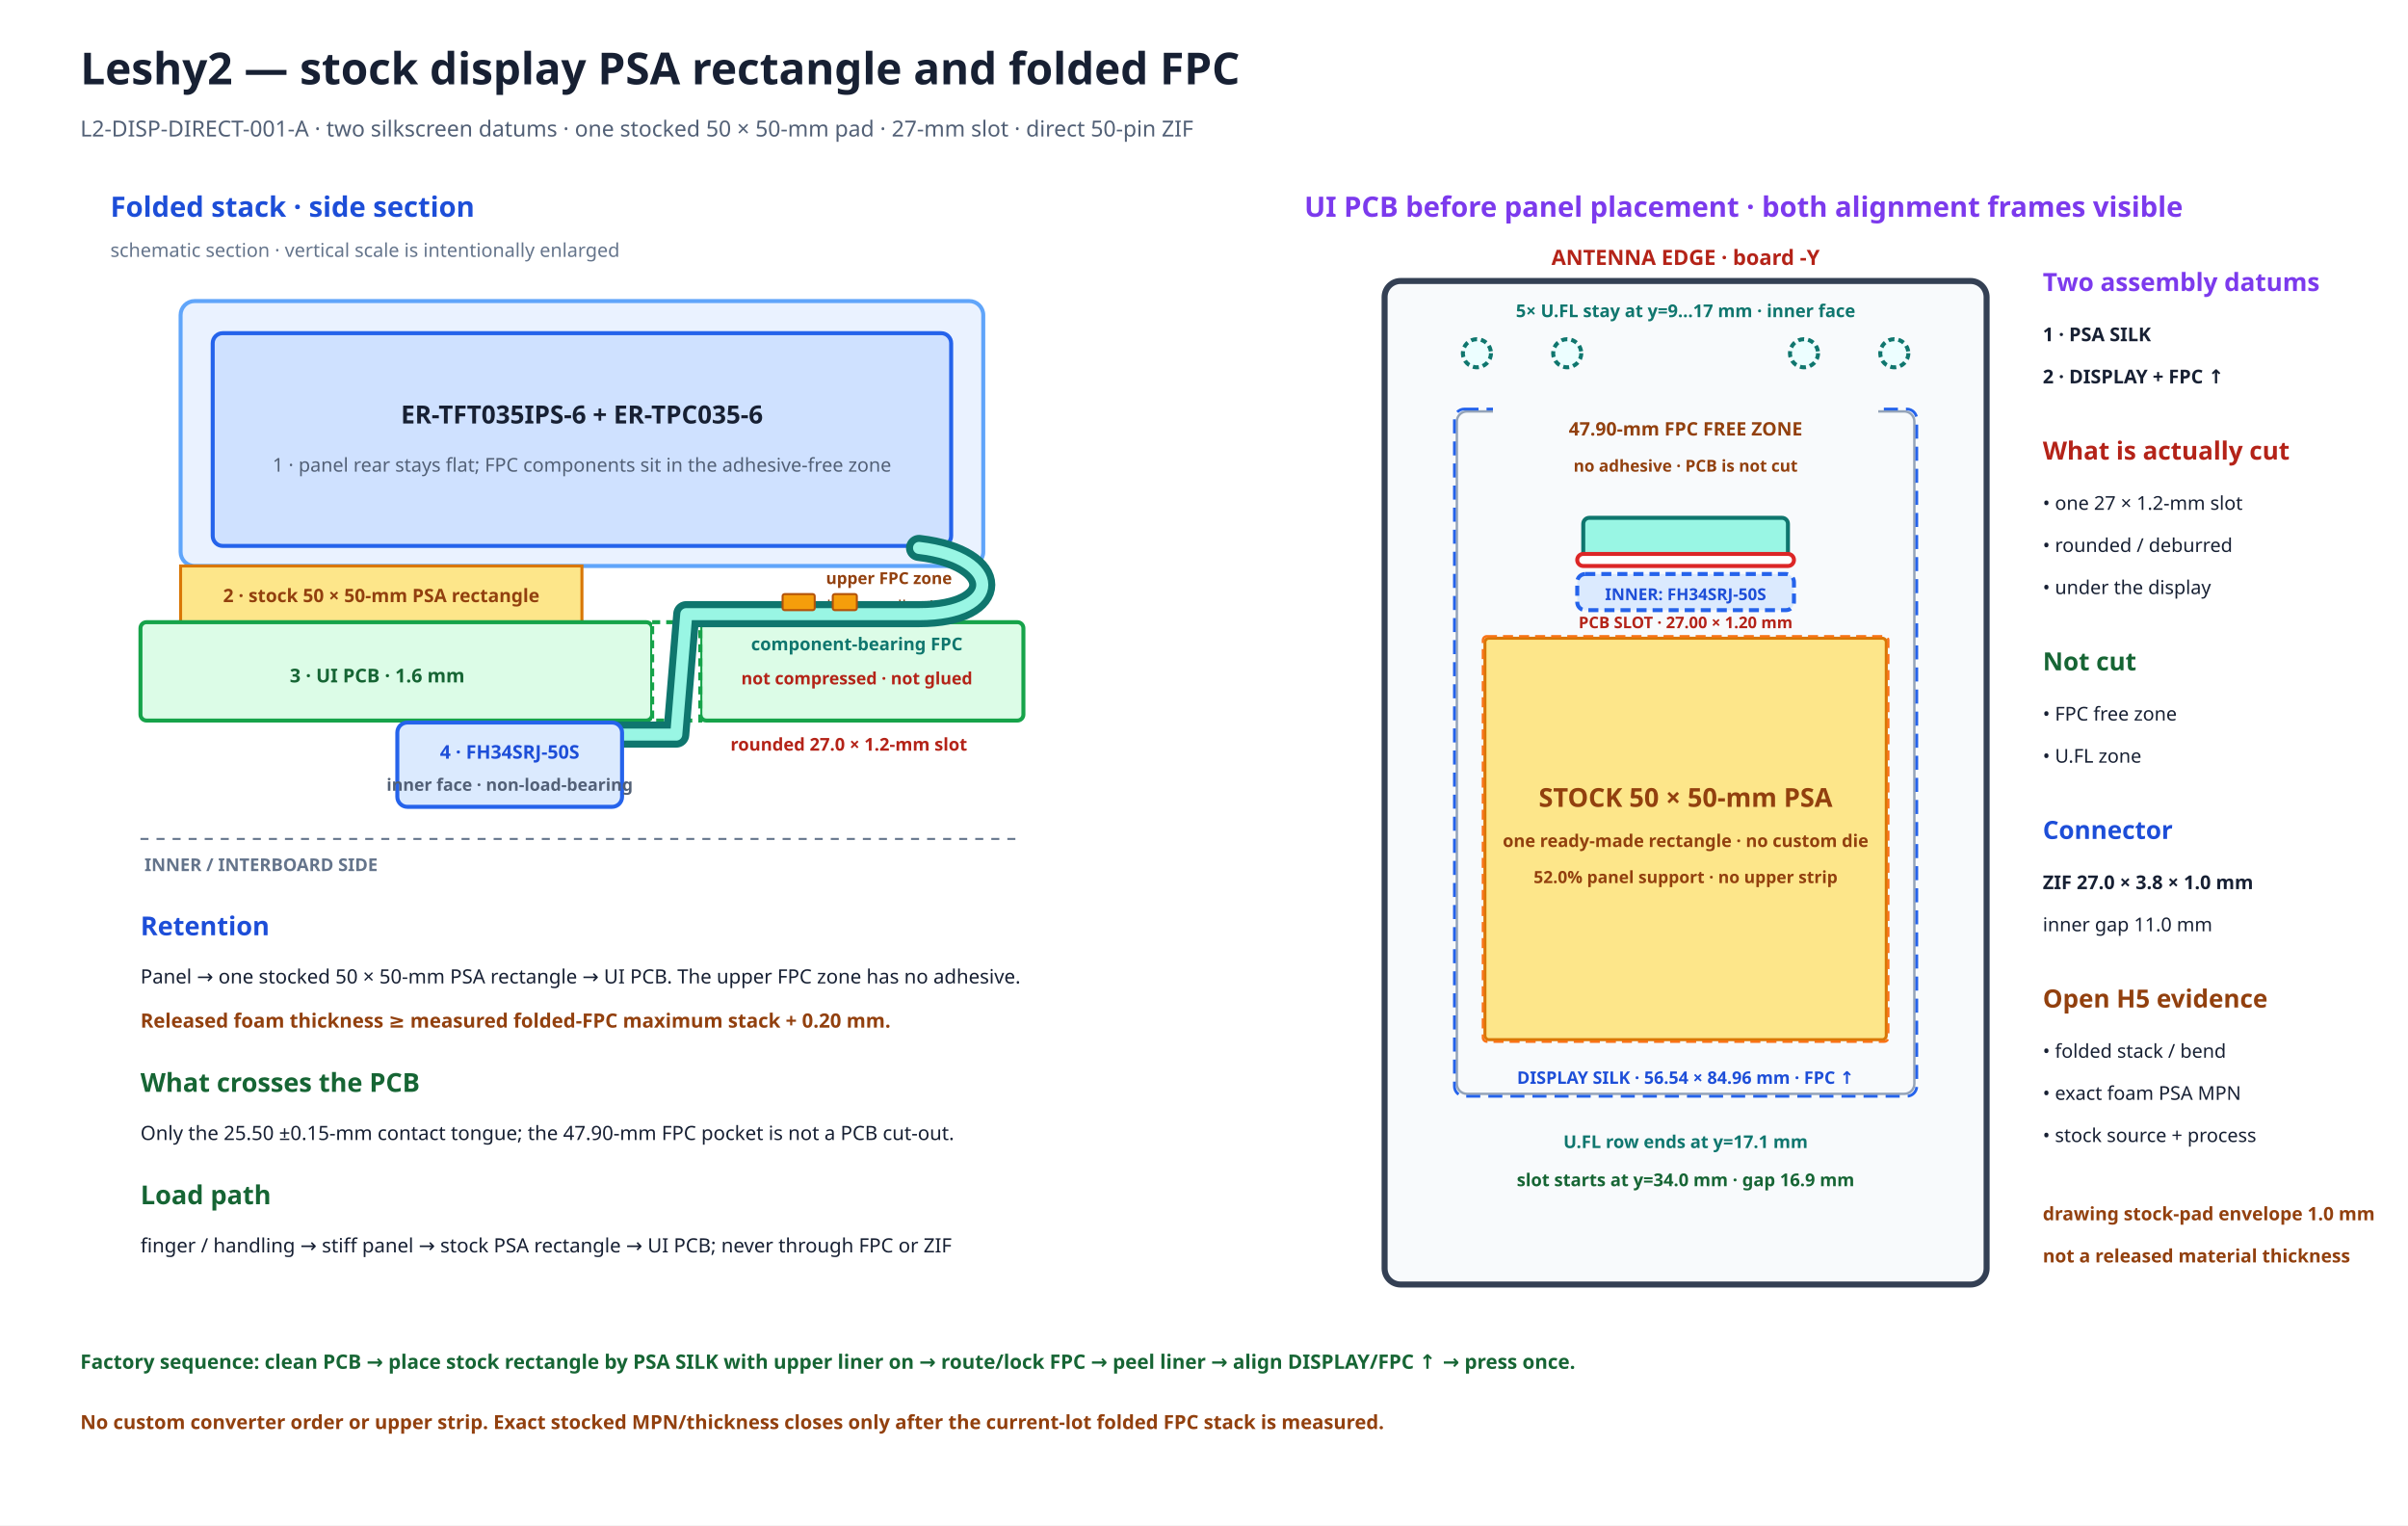
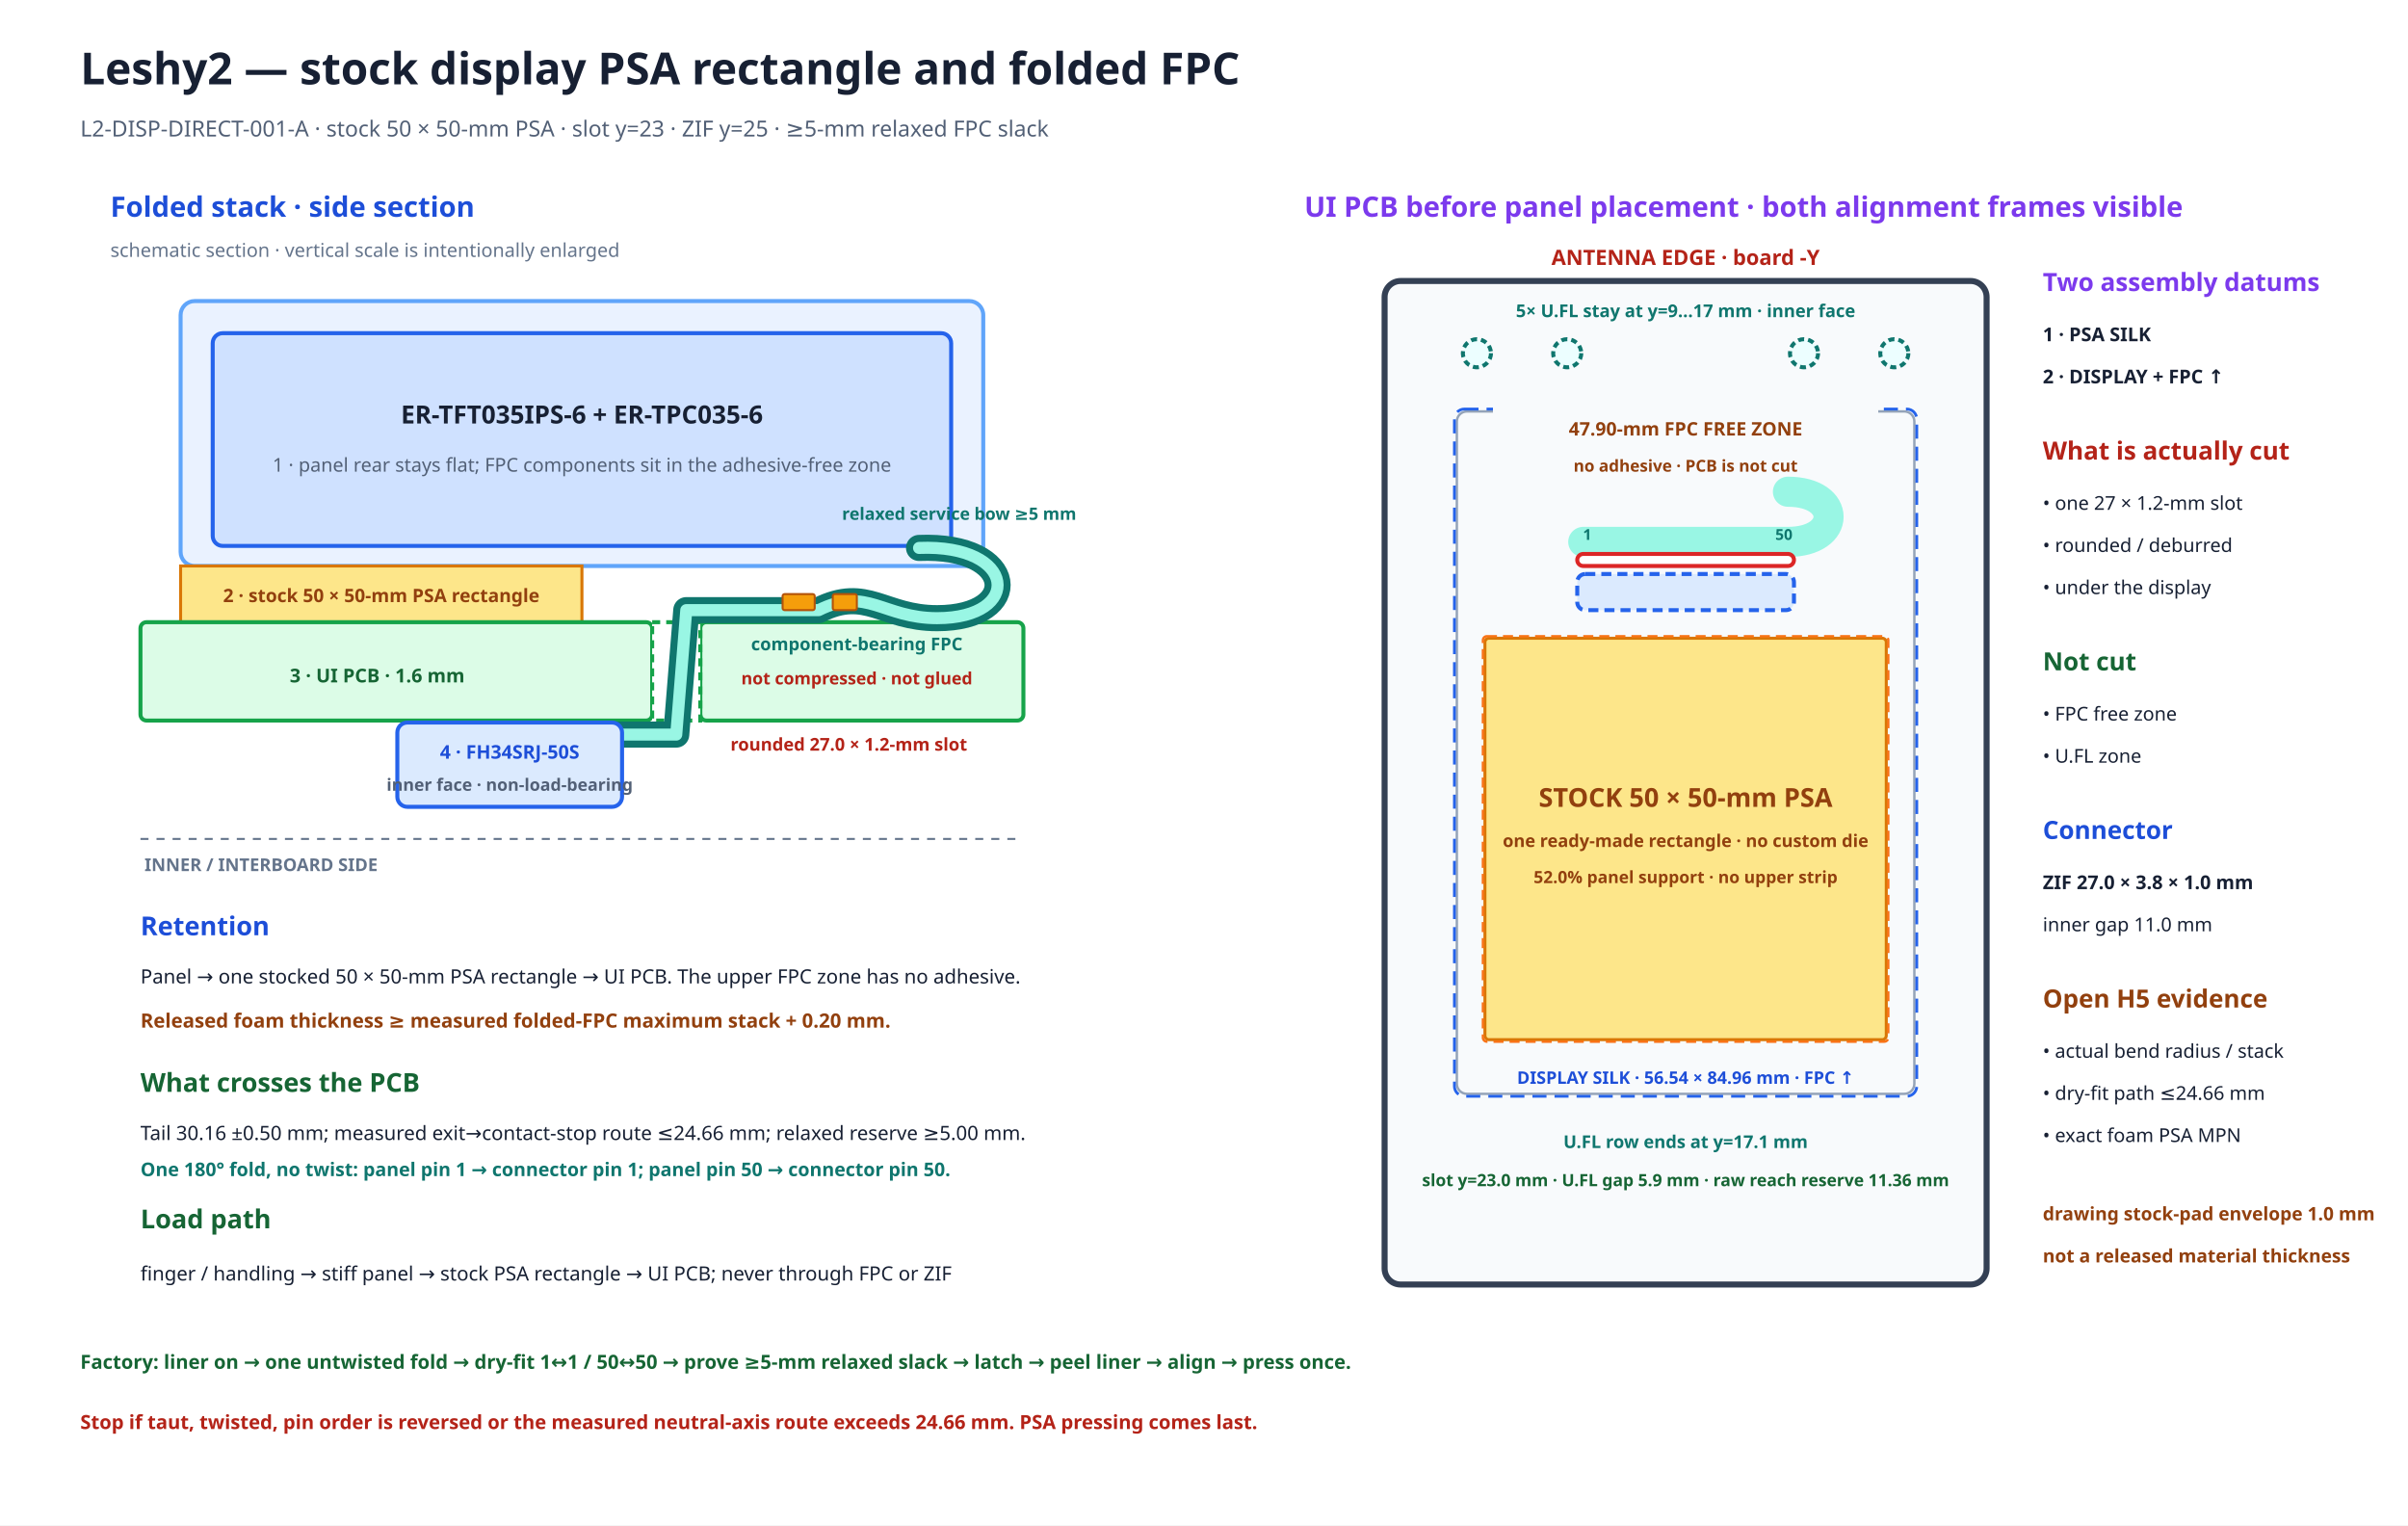
<svg xmlns="http://www.w3.org/2000/svg" width="1200" height="760" viewBox="0 0 1200 760">
  <defs>
    <marker id="arrow" markerWidth="8" markerHeight="8" refX="6" refY="3" orient="auto">
      <path d="M0,0 L6,3 L0,6 Z" fill="#dc2626" />
    </marker>
  </defs>
  <rect width="100%" height="100%" fill="#ffffff" />
  <text x="40.0" y="42.0" font-family="sans-serif" font-size="22" font-weight="bold" text-anchor="start" fill="#172033">Leshy2 — stock display PSA rectangle and folded FPC</text>
-   <text x="40.0" y="68.0" font-family="sans-serif" font-size="11" font-weight="normal" text-anchor="start" fill="#526076">L2-DISP-DIRECT-001-A · two silkscreen datums · one stocked 50 × 50-mm pad · 27-mm slot · direct 50-pin ZIF</text>
+   <text x="40.0" y="68.0" font-family="sans-serif" font-size="11" font-weight="normal" text-anchor="start" fill="#526076">L2-DISP-DIRECT-001-A · stock 50 × 50-mm PSA · slot y=23 · ZIF y=25 · ≥5-mm relaxed FPC slack</text>
  <text x="55.0" y="108.0" font-family="sans-serif" font-size="14" font-weight="bold" text-anchor="start" fill="#1d4ed8">Folded stack · side section</text>
  <text x="55.0" y="128.0" font-family="sans-serif" font-size="9.5" font-weight="normal" text-anchor="start" fill="#64748b">schematic section · vertical scale is intentionally enlarged</text>
  <rect x="90" y="150" width="400" height="132" rx="7" fill="#eaf2ff" stroke="#60a5fa" stroke-width="2" />
  <rect x="106" y="166" width="368" height="106" rx="5" fill="#cfe1ff" stroke="#2563eb" stroke-width="2" />
  <text x="290.0" y="211.0" font-family="sans-serif" font-size="12.5" font-weight="bold" text-anchor="middle" fill="#172033">ER-TFT035IPS-6 + ER-TPC035-6</text>
  <text x="290.0" y="235.0" font-family="sans-serif" font-size="9.5" font-weight="normal" text-anchor="middle" fill="#526076">1 · panel rear stays flat; FPC components sit in the adhesive-free zone</text>
  <rect x="90" y="282" width="200" height="28" fill="#fde68a" stroke="#d97706" stroke-width="1.5" data-mechanical-part="display_psa_rectangle" />
  <text x="190.0" y="300.0" font-family="sans-serif" font-size="9.2" font-weight="bold" text-anchor="middle" fill="#92400e">2 · stock 50 × 50-mm PSA rectangle</text>
-   <text x="443.0" y="291.0" font-family="sans-serif" font-size="8.2" font-weight="bold" text-anchor="middle" fill="#92400e">upper FPC zone</text>
-   <text x="443.0" y="305.0" font-family="sans-serif" font-size="8.2" font-weight="normal" text-anchor="middle" fill="#92400e">has no adhesive</text>
  <rect x="70" y="310" width="255" height="49" rx="3" fill="#dcfce7" stroke="#16a34a" stroke-width="2" data-mechanical-part="ui_pcb_display_bed" />
  <rect x="349" y="310" width="161" height="49" rx="3" fill="#dcfce7" stroke="#16a34a" stroke-width="2" data-mechanical-part="ui_pcb_display_bed" />
  <rect x="325" y="310" width="24" height="49" fill="#ffffff" stroke="#16a34a" stroke-width="2" stroke-dasharray="4 3" data-mechanical-part="fpc_tongue_slot" />
  <text x="188.0" y="340.0" font-family="sans-serif" font-size="9.5" font-weight="bold" text-anchor="middle" fill="#166534">3 · UI PCB · 1.6 mm</text>
  <text x="423.0" y="374.0" font-family="sans-serif" font-size="8.8" font-weight="bold" text-anchor="middle" fill="#b42318">rounded 27.0 × 1.2-mm slot</text>
-   <path d="M458 273 C500 278 500 306 458 306 L342 306 L337 366 L300 366" fill="none" stroke="#0f766e" stroke-width="13" stroke-linecap="round" stroke-linejoin="round" data-mechanical-part="fpc_bend_guide" data-fpc-route="folded-pocket-internal-slot-zif" />
-   <path d="M458 273 C500 278 500 306 458 306 L342 306 L337 366 L300 366" fill="none" stroke="#99f6e4" stroke-width="6" stroke-linecap="round" stroke-linejoin="round" />
+   <path d="M458 273 C507 271 510 308 467 308 C440 308 432 292 408 304 L342 304 L337 366 L300 366" fill="none" stroke="#0f766e" stroke-width="13" stroke-linecap="round" stroke-linejoin="round" data-mechanical-part="fpc_bend_guide" data-fpc-route="single-fold-relaxed-loop-internal-slot-zif" />
+   <path d="M458 273 C507 271 510 308 467 308 C440 308 432 292 408 304 L342 304 L337 366 L300 366" fill="none" stroke="#99f6e4" stroke-width="6" stroke-linecap="round" stroke-linejoin="round" />
  <rect x="390" y="296" width="16" height="8" rx="1" fill="#f59e0b" stroke="#b45309" stroke-width="1" />
  <rect x="415" y="296" width="12" height="8" rx="1" fill="#f59e0b" stroke="#b45309" stroke-width="1" />
  <text x="427.0" y="324.0" font-family="sans-serif" font-size="8.8" font-weight="bold" text-anchor="middle" fill="#0f766e">component-bearing FPC</text>
  <text x="427.0" y="341.0" font-family="sans-serif" font-size="8.5" font-weight="bold" text-anchor="middle" fill="#b42318">not compressed · not glued</text>
+   <text x="478.0" y="259.0" font-family="sans-serif" font-size="8.5" font-weight="bold" text-anchor="middle" fill="#0f766e">relaxed service bow ≥5 mm</text>
  <rect x="198" y="360" width="112" height="42" rx="5" fill="#dbeafe" stroke="#2563eb" stroke-width="2" data-instance="display_connector" />
  <text x="254.0" y="378.0" font-family="sans-serif" font-size="9.4" font-weight="bold" text-anchor="middle" fill="#1d4ed8">4 · FH34SRJ-50S</text>
  <text x="254.0" y="394.0" font-family="sans-serif" font-size="8.5" font-weight="bold" text-anchor="middle" fill="#526076">inner face · non-load-bearing</text>
  <line x1="70" y1="418" x2="510" y2="418" stroke="#64748b" stroke-width="1" stroke-dasharray="4 4" />
  <text x="72.0" y="434.0" font-family="sans-serif" font-size="8.8" font-weight="bold" text-anchor="start" fill="#64748b">INNER / INTERBOARD SIDE</text>
  <text x="70.0" y="466.0" font-family="sans-serif" font-size="13" font-weight="bold" text-anchor="start" fill="#1d4ed8">Retention</text>
  <text x="70.0" y="490.0" font-family="sans-serif" font-size="9.8" font-weight="normal" text-anchor="start" fill="#172033">Panel → one stocked 50 × 50-mm PSA rectangle → UI PCB. The upper FPC zone has no adhesive.</text>
  <text x="70.0" y="512.0" font-family="sans-serif" font-size="9.8" font-weight="bold" text-anchor="start" fill="#92400e">Released foam thickness ≥ measured folded-FPC maximum stack + 0.20 mm.</text>
  <text x="70.0" y="544.0" font-family="sans-serif" font-size="13" font-weight="bold" text-anchor="start" fill="#166534">What crosses the PCB</text>
-   <text x="70.0" y="568.0" font-family="sans-serif" font-size="9.8" font-weight="normal" text-anchor="start" fill="#172033">Only the 25.50 ±0.15-mm contact tongue; the 47.90-mm FPC pocket is not a PCB cut-out.</text>
-   <text x="70.0" y="600.0" font-family="sans-serif" font-size="13" font-weight="bold" text-anchor="start" fill="#166534">Load path</text>
-   <text x="70.0" y="624.0" font-family="sans-serif" font-size="9.8" font-weight="normal" text-anchor="start" fill="#172033">finger / handling → stiff panel → stock PSA rectangle → UI PCB; never through FPC or ZIF</text>
+   <text x="70.0" y="568.0" font-family="sans-serif" font-size="9.8" font-weight="normal" text-anchor="start" fill="#172033">Tail 30.16 ±0.50 mm; measured exit→contact-stop route ≤24.66 mm; relaxed reserve ≥5.00 mm.</text>
+   <text x="70.0" y="586.0" font-family="sans-serif" font-size="9.4" font-weight="bold" text-anchor="start" fill="#0f766e">One 180° fold, no twist: panel pin 1 → connector pin 1; panel pin 50 → connector pin 50.</text>
+   <text x="70.0" y="612.0" font-family="sans-serif" font-size="13" font-weight="bold" text-anchor="start" fill="#166534">Load path</text>
+   <text x="70.0" y="638.0" font-family="sans-serif" font-size="9.8" font-weight="normal" text-anchor="start" fill="#172033">finger / handling → stiff panel → stock PSA rectangle → UI PCB; never through FPC or ZIF</text>
  <text x="650.0" y="108.0" font-family="sans-serif" font-size="14" font-weight="bold" text-anchor="start" fill="#7c3aed">UI PCB before panel placement · both alignment frames visible</text>
  <rect x="690" y="140" width="300" height="500" rx="8" fill="#f8fafc" stroke="#344054" stroke-width="3" />
  <text x="840.0" y="132.0" font-family="sans-serif" font-size="10.5" font-weight="bold" text-anchor="middle" fill="#b42318">ANTENNA EDGE · board -Y</text>
  <rect x="726" y="205" width="228" height="340" rx="5" fill="none" stroke="#94a3b8" stroke-width="1.2" data-mechanical-part="ui_pcb_display_bed" />
  <rect x="724.8" y="203.8" width="230.4" height="342.4" rx="5" fill="none" stroke="#2563eb" stroke-width="1.4" stroke-dasharray="7 4" data-mechanical-part="display_alignment_silkscreen" data-silkscreen-datum="display" />
  <g data-layer="ui-inner-ufl" fill="#ecfeff" stroke="#0f766e" stroke-width="2" stroke-dasharray="3 2">
    <circle cx="736" cy="176" r="7" />
    <circle cx="781" cy="176" r="7" />
    <circle cx="840" cy="196" r="7" />
    <circle cx="899" cy="176" r="7" />
    <circle cx="944" cy="176" r="7" />
  </g>
  <text x="840.0" y="158.0" font-family="sans-serif" font-size="8.8" font-weight="bold" text-anchor="middle" fill="#0f766e">5× U.FL stay at y=9…17 mm · inner face</text>
  <rect x="740" y="318" width="200" height="200" rx="2" fill="#fde68a" stroke="#d97706" stroke-width="1.5" data-mechanical-part="display_psa_rectangle" data-psa-piece-count="1" />
  <rect x="739" y="317" width="202" height="202" rx="2" fill="none" stroke="#f97316" stroke-width="1.2" stroke-dasharray="5 3" data-mechanical-part="display_alignment_silkscreen" data-silkscreen-datum="psa" />
  <rect x="744" y="186" width="192" height="98" rx="3" fill="#f8fafc" stroke="none" data-mechanical-part="fpc_free_zone" />
  <text x="840.0" y="217.0" font-family="sans-serif" font-size="9.3" font-weight="bold" text-anchor="middle" fill="#92400e">47.90-mm FPC FREE ZONE</text>
  <text x="840.0" y="235.0" font-family="sans-serif" font-size="8.2" font-weight="bold" text-anchor="middle" fill="#92400e">no adhesive · PCB is not cut</text>
  <text x="840.0" y="402.0" font-family="sans-serif" font-size="13" font-weight="bold" text-anchor="middle" fill="#92400e">STOCK 50 × 50-mm PSA</text>
  <text x="840.0" y="422.0" font-family="sans-serif" font-size="8.7" font-weight="bold" text-anchor="middle" fill="#92400e">one ready-made rectangle · no custom die</text>
  <text x="840.0" y="440.0" font-family="sans-serif" font-size="8.4" font-weight="bold" text-anchor="middle" fill="#92400e">52.0% panel support · no upper strip</text>
-   <rect x="789" y="258" width="102" height="21" rx="3" fill="#99f6e4" stroke="#0f766e" stroke-width="2" data-mechanical-part="fpc_contact_tongue" />
+   <path d="M891 245 C918 245 918 270 891 270 L789 270" fill="none" stroke="#99f6e4" stroke-width="15" stroke-linecap="round" data-mechanical-part="fpc_contact_tongue" data-slack="relaxed" />
  <rect x="786" y="276" width="108" height="6" rx="3" fill="#ffffff" stroke="#dc2626" stroke-width="2" data-mechanical-part="fpc_tongue_slot" />
-   <text x="840.0" y="313.0" font-family="sans-serif" font-size="8.0" font-weight="bold" text-anchor="middle" fill="#b42318">PCB SLOT · 27.00 × 1.20 mm</text>
  <rect x="786" y="286" width="108" height="18" rx="4" fill="#dbeafe" stroke="#2563eb" stroke-width="2" stroke-dasharray="5 3" data-instance="display_connector" />
-   <text x="840.0" y="299.0" font-family="sans-serif" font-size="8.2" font-weight="bold" text-anchor="middle" fill="#1d4ed8">INNER: FH34SRJ-50S</text>
+   <text x="791.0" y="269.0" font-family="sans-serif" font-size="7.5" font-weight="bold" text-anchor="middle" fill="#0f766e">1</text>
+   <text x="889.0" y="269.0" font-family="sans-serif" font-size="7.5" font-weight="bold" text-anchor="middle" fill="#0f766e">50</text>
  <text x="840.0" y="540.0" font-family="sans-serif" font-size="8.6" font-weight="bold" text-anchor="middle" fill="#1d4ed8">DISPLAY SILK · 56.54 × 84.96 mm · FPC ↑</text>
  <text x="840.0" y="572.0" font-family="sans-serif" font-size="8.8" font-weight="bold" text-anchor="middle" fill="#0f766e">U.FL row ends at y=17.1 mm</text>
-   <text x="840.0" y="591.0" font-family="sans-serif" font-size="8.8" font-weight="bold" text-anchor="middle" fill="#166534">slot starts at y=34.0 mm · gap 16.9 mm</text>
+   <text x="840.0" y="591.0" font-family="sans-serif" font-size="8.4" font-weight="bold" text-anchor="middle" fill="#166534">slot y=23.0 mm · U.FL gap 5.9 mm · raw reach reserve 11.36 mm</text>
  <text x="1018.0" y="145.0" font-family="sans-serif" font-size="12.5" font-weight="bold" text-anchor="start" fill="#7c3aed">Two assembly datums</text>
  <text x="1018.0" y="170.0" font-family="sans-serif" font-size="9.5" font-weight="bold" text-anchor="start" fill="#172033">1 · PSA SILK</text>
  <text x="1018.0" y="191.0" font-family="sans-serif" font-size="9.5" font-weight="bold" text-anchor="start" fill="#172033">2 · DISPLAY + FPC ↑</text>
  <text x="1018.0" y="229.0" font-family="sans-serif" font-size="12.5" font-weight="bold" text-anchor="start" fill="#b42318">What is actually cut</text>
  <text x="1018.0" y="254.0" font-family="sans-serif" font-size="9.5" font-weight="normal" text-anchor="start" fill="#172033">• one 27 × 1.2-mm slot</text>
  <text x="1018.0" y="275.0" font-family="sans-serif" font-size="9.5" font-weight="normal" text-anchor="start" fill="#172033">• rounded / deburred</text>
  <text x="1018.0" y="296.0" font-family="sans-serif" font-size="9.5" font-weight="normal" text-anchor="start" fill="#172033">• under the display</text>
  <text x="1018.0" y="334.0" font-family="sans-serif" font-size="12.5" font-weight="bold" text-anchor="start" fill="#166534">Not cut</text>
  <text x="1018.0" y="359.0" font-family="sans-serif" font-size="9.5" font-weight="normal" text-anchor="start" fill="#172033">• FPC free zone</text>
  <text x="1018.0" y="380.0" font-family="sans-serif" font-size="9.5" font-weight="normal" text-anchor="start" fill="#172033">• U.FL zone</text>
  <text x="1018.0" y="418.0" font-family="sans-serif" font-size="12.5" font-weight="bold" text-anchor="start" fill="#1d4ed8">Connector</text>
  <text x="1018.0" y="443.0" font-family="sans-serif" font-size="9.5" font-weight="bold" text-anchor="start" fill="#172033">ZIF 27.0 × 3.8 × 1.0 mm</text>
  <text x="1018.0" y="464.0" font-family="sans-serif" font-size="9.5" font-weight="normal" text-anchor="start" fill="#172033">inner gap 11.0 mm</text>
  <text x="1018.0" y="502.0" font-family="sans-serif" font-size="12.5" font-weight="bold" text-anchor="start" fill="#92400e">Open H5 evidence</text>
-   <text x="1018.0" y="527.0" font-family="sans-serif" font-size="9.5" font-weight="normal" text-anchor="start" fill="#172033">• folded stack / bend</text>
-   <text x="1018.0" y="548.0" font-family="sans-serif" font-size="9.5" font-weight="normal" text-anchor="start" fill="#172033">• exact foam PSA MPN</text>
-   <text x="1018.0" y="569.0" font-family="sans-serif" font-size="9.5" font-weight="normal" text-anchor="start" fill="#172033">• stock source + process</text>
+   <text x="1018.0" y="527.0" font-family="sans-serif" font-size="9.5" font-weight="normal" text-anchor="start" fill="#172033">• actual bend radius / stack</text>
+   <text x="1018.0" y="548.0" font-family="sans-serif" font-size="9.5" font-weight="normal" text-anchor="start" fill="#172033">• dry-fit path ≤24.66 mm</text>
+   <text x="1018.0" y="569.0" font-family="sans-serif" font-size="9.5" font-weight="normal" text-anchor="start" fill="#172033">• exact foam PSA MPN</text>
  <text x="1018.0" y="608.0" font-family="sans-serif" font-size="9.2" font-weight="bold" text-anchor="start" fill="#92400e">drawing stock-pad envelope 1.0 mm</text>
  <text x="1018.0" y="629.0" font-family="sans-serif" font-size="9.2" font-weight="bold" text-anchor="start" fill="#92400e">not a released material thickness</text>
-   <text x="40.0" y="682.0" font-family="sans-serif" font-size="9.9" font-weight="bold" text-anchor="start" fill="#166534">Factory sequence: clean PCB → place stock rectangle by PSA SILK with upper liner on → route/lock FPC → peel liner → align DISPLAY/FPC ↑ → press once.</text>
-   <text x="40.0" y="712.0" font-family="sans-serif" font-size="9.7" font-weight="bold" text-anchor="start" fill="#92400e">No custom converter order or upper strip. Exact stocked MPN/thickness closes only after the current-lot folded FPC stack is measured.</text>
+   <text x="40.0" y="682.0" font-family="sans-serif" font-size="9.7" font-weight="bold" text-anchor="start" fill="#166534">Factory: liner on → one untwisted fold → dry-fit 1↔1 / 50↔50 → prove ≥5-mm relaxed slack → latch → peel liner → align → press once.</text>
+   <text x="40.0" y="712.0" font-family="sans-serif" font-size="9.7" font-weight="bold" text-anchor="start" fill="#b42318">Stop if taut, twisted, pin order is reversed or the measured neutral-axis route exceeds 24.66 mm. PSA pressing comes last.</text>
</svg>
